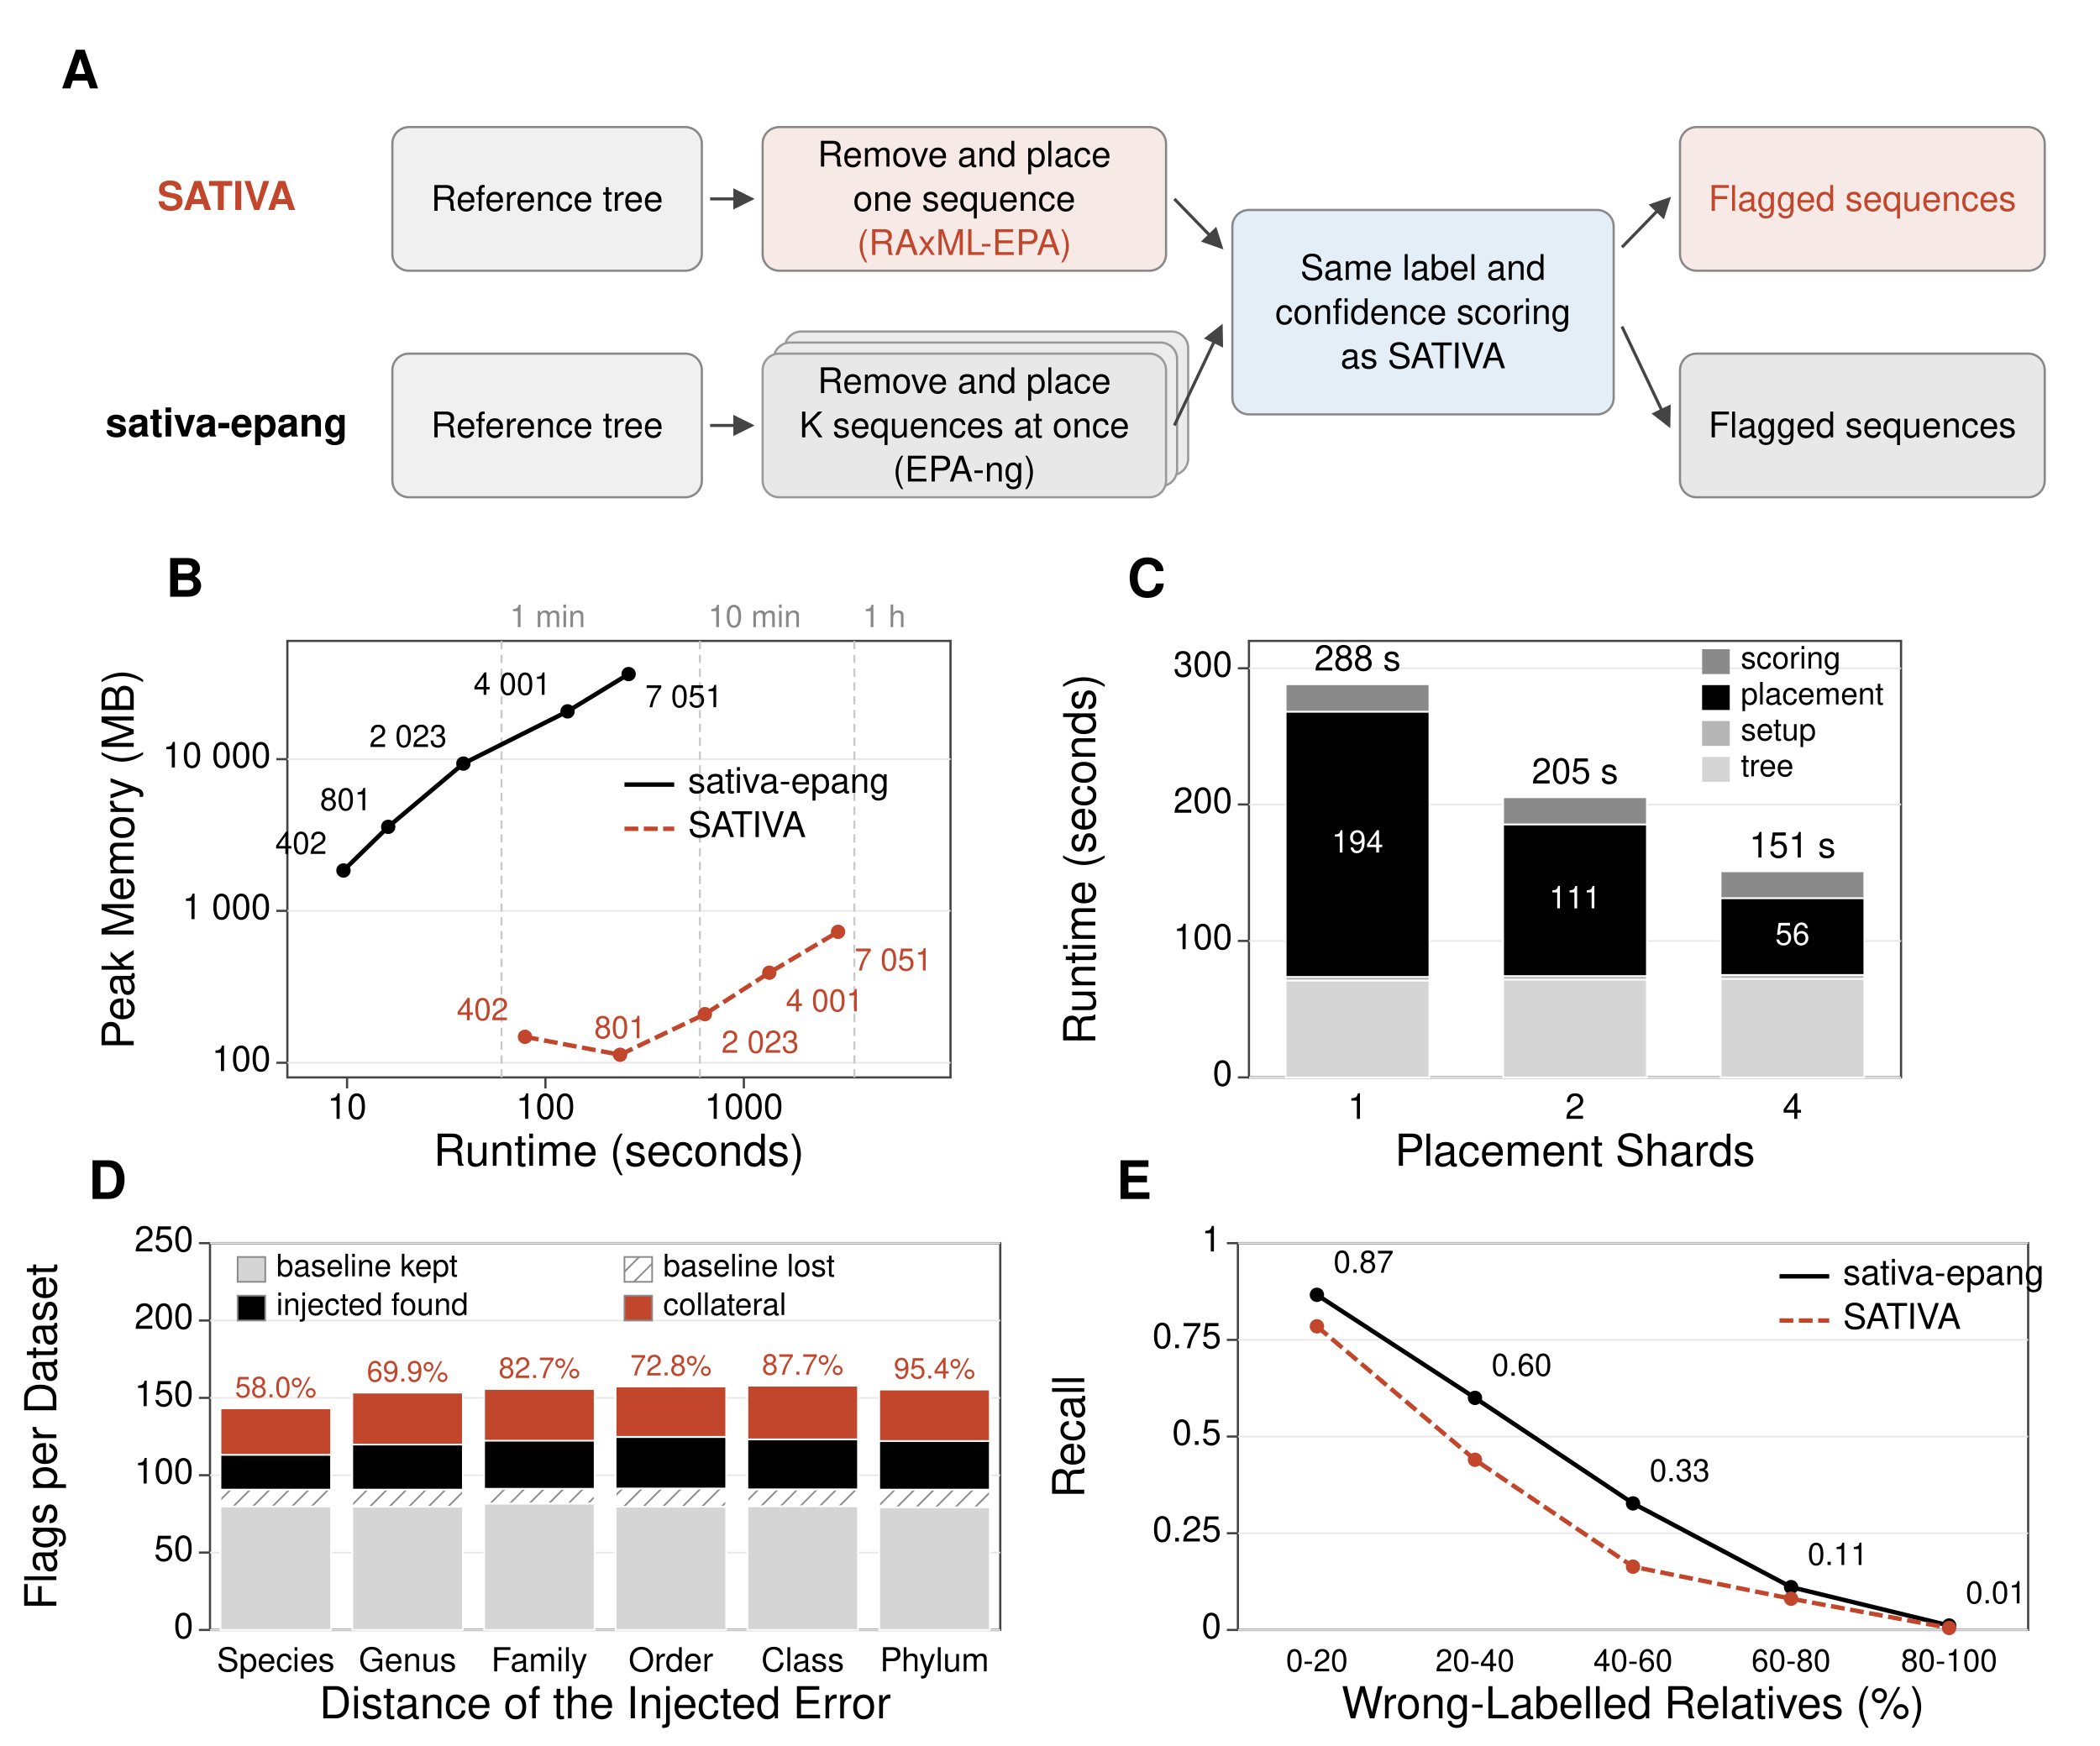
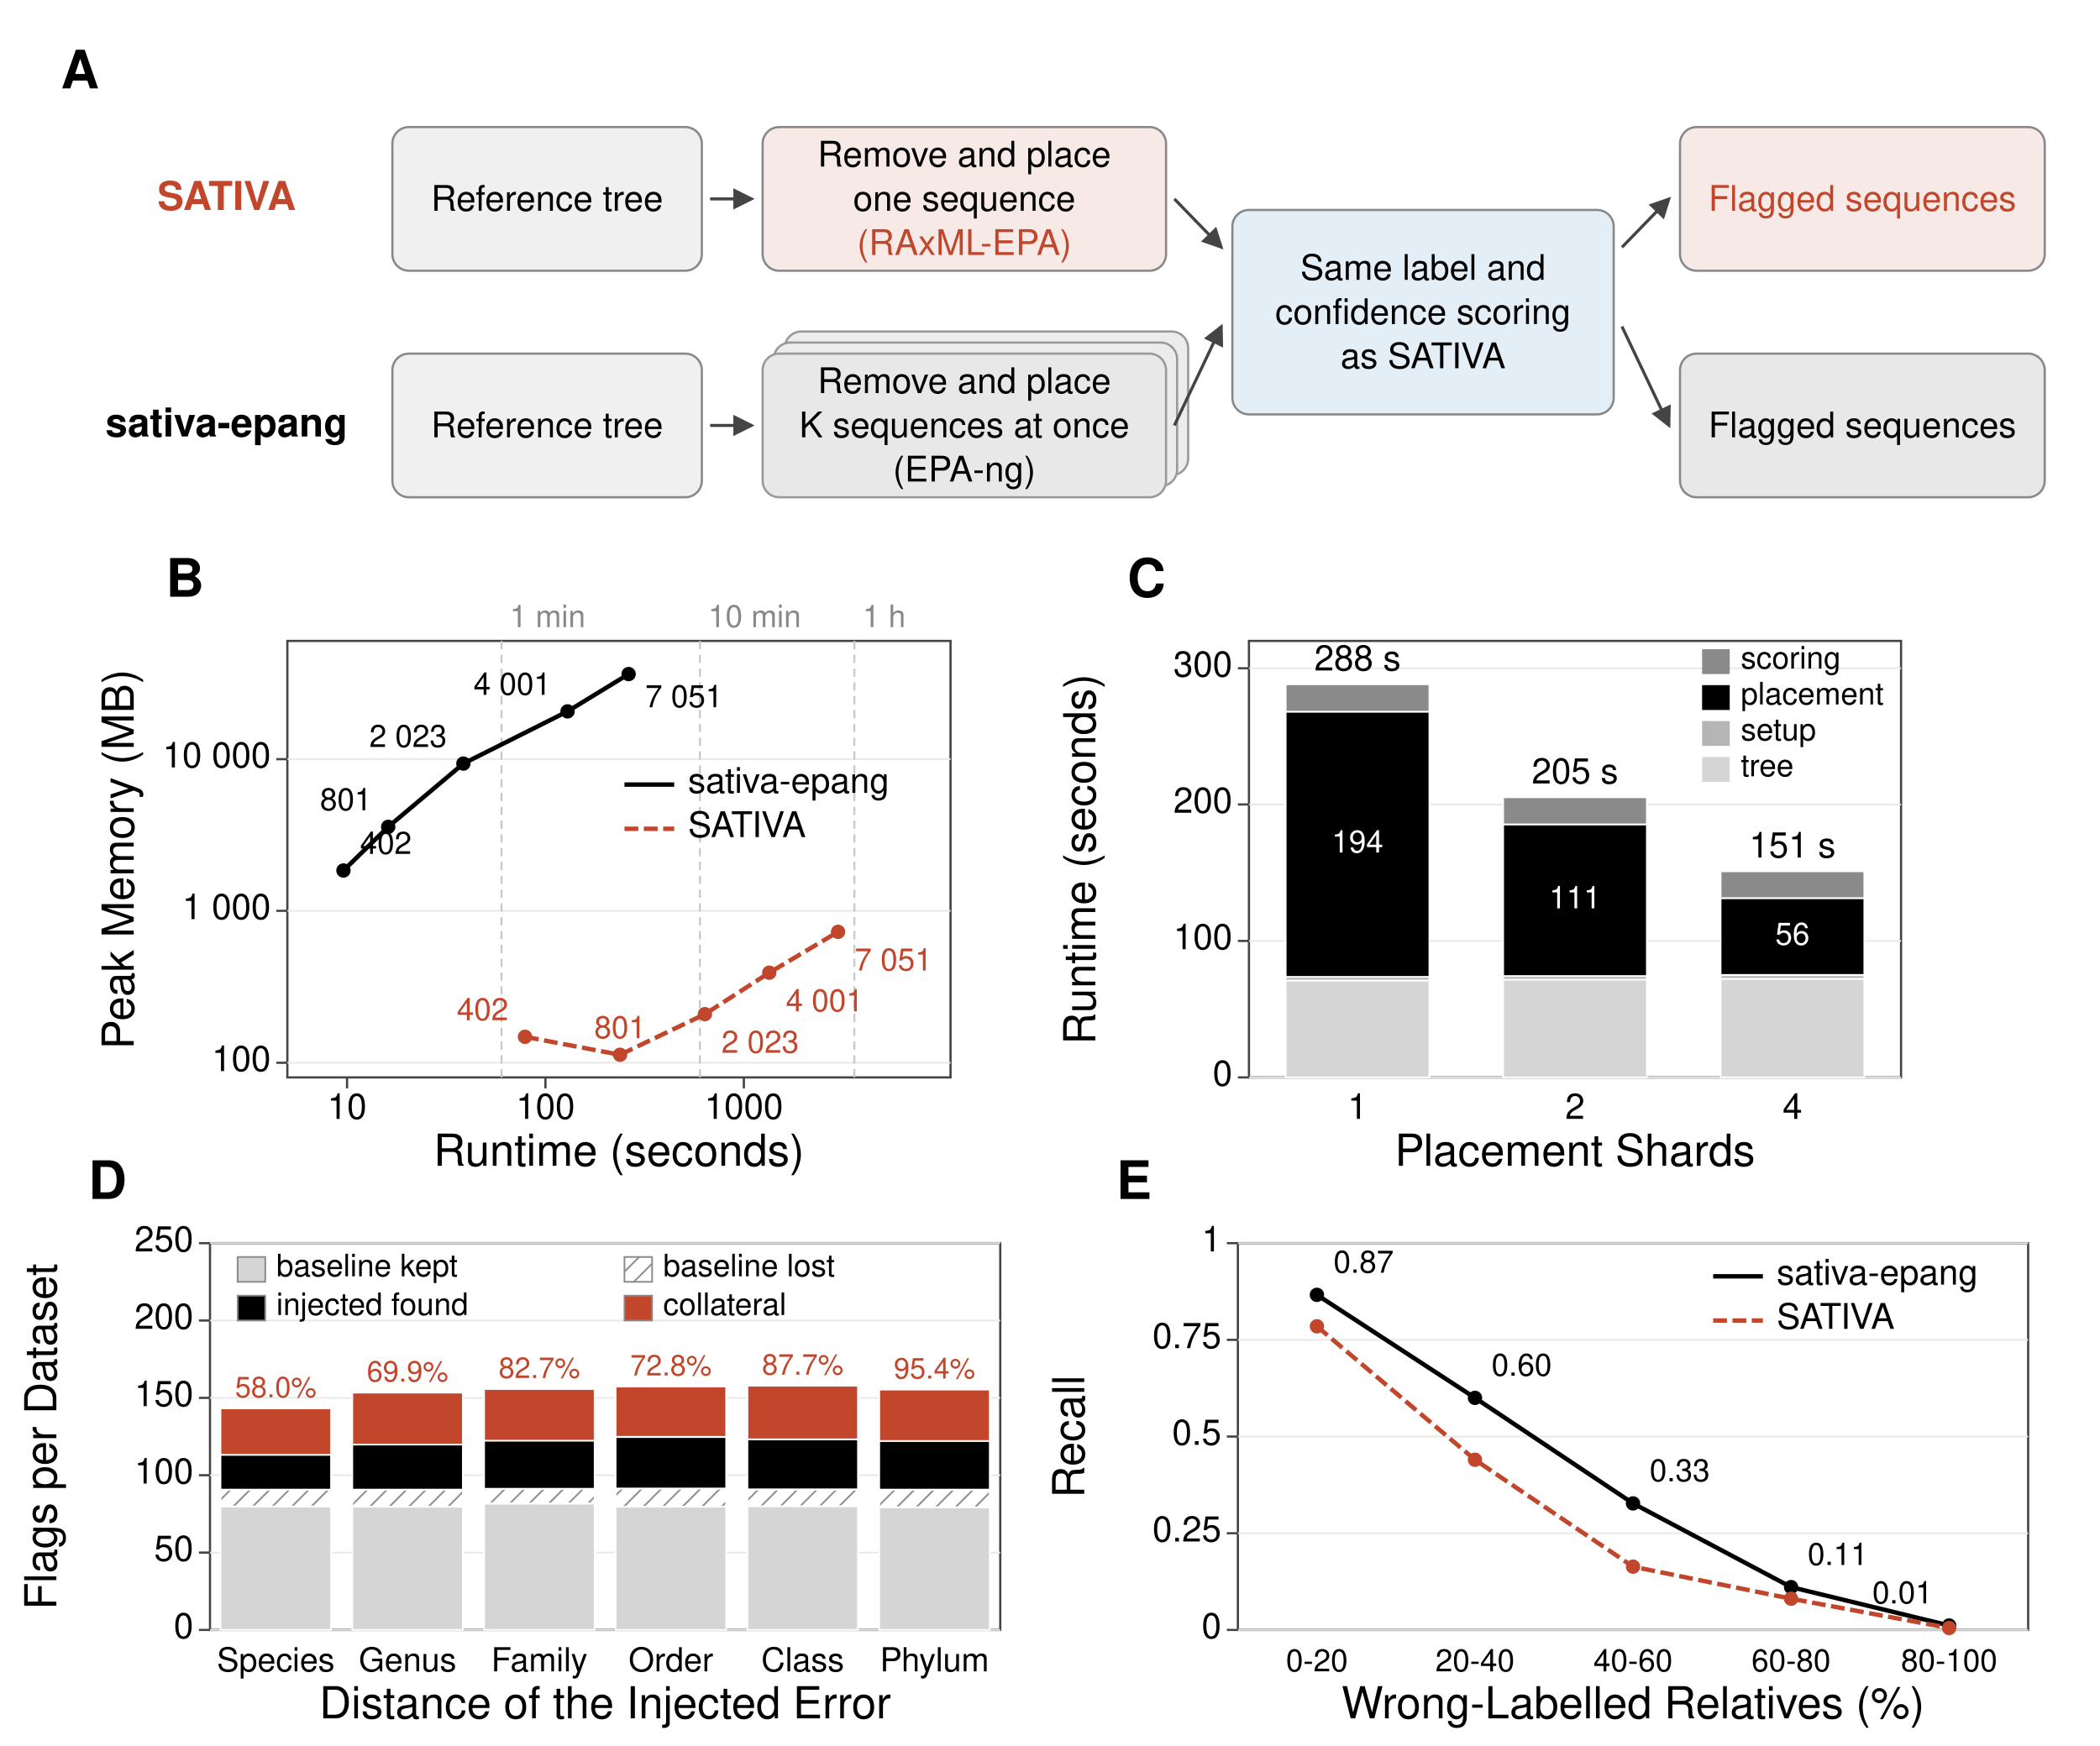
<svg xmlns="http://www.w3.org/2000/svg" width="760" height="632" viewBox="0 0 760 632" font-family="Helvetica,Arial,sans-serif">
  <rect width="760" height="632" fill="#fff" />
  <defs>
    <marker id="head" markerWidth="7" markerHeight="7" refX="6" refY="3.5" orient="auto">
      <path d="M0,0 L7,3.5 L0,7 z" fill="#444" />
    </marker>
  </defs>
  <text x="22.0" y="32.0" font-size="19.2" fill="#000" font-weight="bold" text-anchor="start">A</text>
  <text x="82.0" y="76.0" font-size="14.4" fill="#c1462c" font-weight="bold" text-anchor="middle">SATIVA</text>
  <text x="82.0" y="158.0" font-size="14.4" fill="#000000" font-weight="bold" text-anchor="middle">sativa-epang</text>
  <rect x="142" y="46" width="112" height="52" rx="6" fill="#f0f0f0" stroke="#888" stroke-width="0.8" />
  <text x="198.0" y="76.3" font-size="12.8" fill="#000" font-weight="normal" text-anchor="middle">Reference tree</text>
  <rect x="142" y="128" width="112" height="52" rx="6" fill="#f0f0f0" stroke="#888" stroke-width="0.8" />
  <text x="198.0" y="158.3" font-size="12.8" fill="#000" font-weight="normal" text-anchor="middle">Reference tree</text>
  <rect x="276" y="46" width="146" height="52" rx="6" fill="#f7e9e6" stroke="#888" stroke-width="0.8" />
  <text x="349.0" y="60.3" font-size="12.8" fill="#000" font-weight="normal" text-anchor="middle">Remove and place</text>
  <text x="349.0" y="76.3" font-size="12.8" fill="#000" font-weight="normal" text-anchor="middle">one sequence</text>
  <text x="349.0" y="92.3" font-size="12.8" fill="#c1462c" font-weight="normal" text-anchor="middle">(RAxML-EPA)</text>
  <rect x="284" y="120" width="146" height="52" rx="6" fill="#ececec" stroke="#999" stroke-width="0.8" />
  <rect x="280" y="124" width="146" height="52" rx="6" fill="#ececec" stroke="#999" stroke-width="0.8" />
  <rect x="276" y="128" width="146" height="52" rx="6" fill="#e8e8e8" stroke="#999" stroke-width="0.8" />
  <text x="349.0" y="142.3" font-size="12.8" fill="#000" font-weight="normal" text-anchor="middle">Remove and place</text>
  <text x="349.0" y="158.3" font-size="12.8" fill="#000" font-weight="normal" text-anchor="middle">K sequences at once</text>
  <text x="349.0" y="174.3" font-size="12.8" fill="#000000" font-weight="normal" text-anchor="middle">(EPA-ng)</text>
  <rect x="446" y="76.0" width="138" height="74" rx="6" fill="#e3eef7" stroke="#888" stroke-width="0.8" />
  <text x="515.0" y="101.3" font-size="12.8" fill="#000" font-weight="normal" text-anchor="middle">Same label and</text>
  <text x="515.0" y="117.3" font-size="12.8" fill="#000" font-weight="normal" text-anchor="middle">confidence scoring</text>
  <text x="515.0" y="133.3" font-size="12.8" fill="#000" font-weight="normal" text-anchor="middle">as SATIVA</text>
  <rect x="608" y="46" width="132" height="52" rx="6" fill="#f7e9e6" stroke="#888" stroke-width="0.8" />
  <text x="674.0" y="76.3" font-size="12.8" fill="#c1462c" font-weight="normal" text-anchor="middle">Flagged sequences</text>
  <rect x="608" y="128" width="132" height="52" rx="6" fill="#e8e8e8" stroke="#888" stroke-width="0.8" />
  <text x="674.0" y="158.3" font-size="12.8" fill="#000000" font-weight="normal" text-anchor="middle">Flagged sequences</text>
  <line x1="257.0" y1="72.0" x2="272.0" y2="72.0" stroke="#444" stroke-width="1.1" marker-end="url(#head)" />
  <line x1="425.0" y1="72.0" x2="442.0" y2="89.5" stroke="#444" stroke-width="1.1" marker-end="url(#head)" />
  <line x1="587.0" y1="89.5" x2="604.0" y2="72.0" stroke="#444" stroke-width="1.1" marker-end="url(#head)" />
  <line x1="257.0" y1="154.0" x2="272.0" y2="154.0" stroke="#444" stroke-width="1.1" marker-end="url(#head)" />
  <line x1="425.0" y1="154.0" x2="442.0" y2="118.2" stroke="#444" stroke-width="1.1" marker-end="url(#head)" />
  <line x1="587.0" y1="118.2" x2="604.0" y2="154.0" stroke="#444" stroke-width="1.1" marker-end="url(#head)" />
  <rect x="104" y="232" width="240" height="158" fill="none" stroke="#444" stroke-width="0.8" />
  <text x="60.0" y="216.0" font-size="19.2" fill="#000" font-weight="bold" text-anchor="start">B</text>
  <text x="224.0" y="422.0" font-size="16.0" fill="#000" font-weight="normal" text-anchor="middle">Runtime (seconds)</text>
  <text x="48.4" y="311.0" font-size="16.0" fill="#000" font-weight="normal" text-anchor="middle" transform="rotate(-90 48.4 311.0)">Peak Memory (MB)</text>
  <line x1="125.6" y1="390" x2="125.6" y2="394" stroke="#444" stroke-width="0.8" />
  <text x="125.6" y="405.0" font-size="12.8" fill="#000" font-weight="normal" text-anchor="middle">10</text>
  <line x1="197.4" y1="390" x2="197.4" y2="394" stroke="#444" stroke-width="0.8" />
  <text x="197.4" y="405.0" font-size="12.8" fill="#000" font-weight="normal" text-anchor="middle">100</text>
  <line x1="269.2" y1="390" x2="269.2" y2="394" stroke="#444" stroke-width="0.8" />
  <text x="269.2" y="405.0" font-size="12.8" fill="#000" font-weight="normal" text-anchor="middle">1000</text>
  <line x1="104" y1="384.7" x2="344" y2="384.7" stroke="#e8e8e8" stroke-width="0.6" />
  <line x1="100" y1="384.7" x2="104" y2="384.7" stroke="#444" stroke-width="0.8" />
  <text x="98.0" y="387.7" font-size="12.8" fill="#000" font-weight="normal" text-anchor="end">100</text>
  <line x1="104" y1="329.7" x2="344" y2="329.7" stroke="#e8e8e8" stroke-width="0.6" />
  <line x1="100" y1="329.7" x2="104" y2="329.7" stroke="#444" stroke-width="0.8" />
  <text x="98.0" y="332.7" font-size="12.8" fill="#000" font-weight="normal" text-anchor="end">1 000</text>
  <line x1="104" y1="274.8" x2="344" y2="274.8" stroke="#e8e8e8" stroke-width="0.6" />
  <line x1="100" y1="274.8" x2="104" y2="274.8" stroke="#444" stroke-width="0.8" />
  <text x="98.0" y="277.8" font-size="12.8" fill="#000" font-weight="normal" text-anchor="end">10 000</text>
  <line x1="181.5" y1="232" x2="181.5" y2="390" stroke="#c8c8c8" stroke-width="0.7" stroke-dasharray="3 2" />
  <text x="184.5" y="227.0" font-size="11.2" fill="#888" font-weight="normal" text-anchor="start">1 min</text>
  <line x1="253.3" y1="232" x2="253.3" y2="390" stroke="#c8c8c8" stroke-width="0.7" stroke-dasharray="3 2" />
  <text x="256.3" y="227.0" font-size="11.2" fill="#888" font-weight="normal" text-anchor="start">10 min</text>
  <line x1="309.2" y1="232" x2="309.2" y2="390" stroke="#c8c8c8" stroke-width="0.7" stroke-dasharray="3 2" />
  <text x="312.2" y="227.0" font-size="11.2" fill="#888" font-weight="normal" text-anchor="start">1 h</text>
  <path d="M190.0,375.3 L224.4,381.8 L255.1,367.1 L278.4,352.1 L303.3,337.3" fill="none" stroke="#c1462c" stroke-width="1.6" stroke-dasharray="5 2" />
  <circle cx="190.0" cy="375.3" r="2.6" fill="#c1462c" />
  <circle cx="224.4" cy="381.8" r="2.6" fill="#c1462c" />
  <circle cx="255.1" cy="367.1" r="2.6" fill="#c1462c" />
  <circle cx="278.4" cy="352.1" r="2.6" fill="#c1462c" />
  <circle cx="303.3" cy="337.3" r="2.6" fill="#c1462c" />
  <path d="M124.3,315.1 L140.5,299.3 L167.7,276.4 L205.4,257.5 L227.5,244.0" fill="none" stroke="#000000" stroke-width="1.6" />
  <circle cx="124.3" cy="315.1" r="2.6" fill="#000000" />
  <circle cx="140.5" cy="299.3" r="2.6" fill="#000000" />
  <circle cx="167.7" cy="276.4" r="2.6" fill="#000000" />
  <circle cx="205.4" cy="257.5" r="2.6" fill="#000000" />
  <circle cx="227.5" cy="244.0" r="2.6" fill="#000000" />
-   <text x="118.3" y="309.1" font-size="11.2" fill="#000000" font-weight="normal" text-anchor="end">402</text>
+   <text x="130.3" y="309.1" font-size="11.2" fill="#000000" font-weight="normal" text-anchor="start">402</text>
  <text x="134.5" y="293.3" font-size="11.2" fill="#000000" font-weight="normal" text-anchor="end">801</text>
  <text x="161.7" y="270.4" font-size="11.2" fill="#000000" font-weight="normal" text-anchor="end">2 023</text>
  <text x="199.4" y="251.5" font-size="11.2" fill="#000000" font-weight="normal" text-anchor="end">4 001</text>
  <text x="233.5" y="256.0" font-size="11.2" fill="#000000" font-weight="normal" text-anchor="start">7 051</text>
  <text x="184.0" y="369.3" font-size="11.2" fill="#c1462c" font-weight="normal" text-anchor="end">402</text>
  <text x="224.4" y="375.8" font-size="11.2" fill="#c1462c" font-weight="normal" text-anchor="middle">801</text>
  <text x="261.1" y="381.1" font-size="11.2" fill="#c1462c" font-weight="normal" text-anchor="start">2 023</text>
  <text x="284.4" y="366.1" font-size="11.2" fill="#c1462c" font-weight="normal" text-anchor="start">4 001</text>
  <text x="309.3" y="351.3" font-size="11.2" fill="#c1462c" font-weight="normal" text-anchor="start">7 051</text>
  <line x1="226" y1="284.0" x2="244" y2="284.0" stroke="#000000" stroke-width="1.6" />
  <text x="249.0" y="287.0" font-size="12.8" fill="#000" font-weight="normal" text-anchor="start">sativa-epang</text>
  <line x1="226" y1="300.0" x2="244" y2="300.0" stroke="#c1462c" stroke-width="1.6" stroke-dasharray="5 2" />
  <text x="249.0" y="303.0" font-size="12.8" fill="#000" font-weight="normal" text-anchor="start">SATIVA</text>
  <rect x="452" y="232" width="236" height="158" fill="none" stroke="#444" stroke-width="0.8" />
  <text x="408.0" y="216.0" font-size="19.2" fill="#000" font-weight="bold" text-anchor="start">C</text>
  <text x="570.0" y="422.0" font-size="16.0" fill="#000" font-weight="normal" text-anchor="middle">Placement Shards</text>
  <text x="396.4" y="311.0" font-size="16.0" fill="#000" font-weight="normal" text-anchor="middle" transform="rotate(-90 396.4 311.0)">Runtime (seconds)</text>
  <line x1="452" y1="390.0" x2="688" y2="390.0" stroke="#e8e8e8" stroke-width="0.6" />
  <line x1="448" y1="390.0" x2="452" y2="390.0" stroke="#444" stroke-width="0.8" />
  <text x="446.0" y="393.0" font-size="12.8" fill="#000" font-weight="normal" text-anchor="end">0</text>
  <line x1="452" y1="340.6" x2="688" y2="340.6" stroke="#e8e8e8" stroke-width="0.6" />
  <line x1="448" y1="340.6" x2="452" y2="340.6" stroke="#444" stroke-width="0.8" />
  <text x="446.0" y="343.6" font-size="12.8" fill="#000" font-weight="normal" text-anchor="end">100</text>
  <line x1="452" y1="291.2" x2="688" y2="291.2" stroke="#e8e8e8" stroke-width="0.6" />
  <line x1="448" y1="291.2" x2="452" y2="291.2" stroke="#444" stroke-width="0.8" />
  <text x="446.0" y="294.2" font-size="12.8" fill="#000" font-weight="normal" text-anchor="end">200</text>
  <line x1="452" y1="241.9" x2="688" y2="241.9" stroke="#e8e8e8" stroke-width="0.6" />
  <line x1="448" y1="241.9" x2="452" y2="241.9" stroke="#444" stroke-width="0.8" />
  <text x="446.0" y="244.9" font-size="12.8" fill="#000" font-weight="normal" text-anchor="end">300</text>
  <rect x="465.3" y="354.9" width="52" height="35.1" fill="#d5d5d5" stroke="#fff" stroke-width="0.6" />
  <rect x="465.3" y="353.6" width="52" height="1.3" fill="#b5b5b5" stroke="#fff" stroke-width="0.6" />
  <rect x="465.3" y="257.6" width="52" height="96.0" fill="#000000" stroke="#fff" stroke-width="0.6" />
  <rect x="465.3" y="247.7" width="52" height="9.9" fill="#8a8a8a" stroke="#fff" stroke-width="0.6" />
  <text x="491.3" y="405.0" font-size="12.8" fill="#000" font-weight="normal" text-anchor="middle">1</text>
  <text x="491.3" y="242.7" font-size="12.8" fill="#000" font-weight="normal" text-anchor="middle">288 s</text>
  <text x="491.3" y="308.6" font-size="11.2" fill="#fff" font-weight="normal" text-anchor="middle">194</text>
  <rect x="544.0" y="354.5" width="52" height="35.5" fill="#d5d5d5" stroke="#fff" stroke-width="0.6" />
  <rect x="544.0" y="353.3" width="52" height="1.3" fill="#b5b5b5" stroke="#fff" stroke-width="0.6" />
  <rect x="544.0" y="298.4" width="52" height="54.9" fill="#000000" stroke="#fff" stroke-width="0.6" />
  <rect x="544.0" y="288.6" width="52" height="9.8" fill="#8a8a8a" stroke="#fff" stroke-width="0.6" />
  <text x="570.0" y="405.0" font-size="12.8" fill="#000" font-weight="normal" text-anchor="middle">2</text>
  <text x="570.0" y="283.6" font-size="12.8" fill="#000" font-weight="normal" text-anchor="middle">205 s</text>
  <text x="570.0" y="328.8" font-size="11.2" fill="#fff" font-weight="normal" text-anchor="middle">111</text>
  <rect x="622.7" y="354.3" width="52" height="35.7" fill="#d5d5d5" stroke="#fff" stroke-width="0.6" />
  <rect x="622.7" y="353.0" width="52" height="1.3" fill="#b5b5b5" stroke="#fff" stroke-width="0.6" />
  <rect x="622.7" y="325.1" width="52" height="27.8" fill="#000000" stroke="#fff" stroke-width="0.6" />
  <rect x="622.7" y="315.4" width="52" height="9.7" fill="#8a8a8a" stroke="#fff" stroke-width="0.6" />
  <text x="648.7" y="405.0" font-size="12.8" fill="#000" font-weight="normal" text-anchor="middle">4</text>
  <text x="648.7" y="310.4" font-size="12.8" fill="#000" font-weight="normal" text-anchor="middle">151 s</text>
  <text x="648.7" y="342.0" font-size="11.2" fill="#fff" font-weight="normal" text-anchor="middle">56</text>
  <rect x="616" y="235" width="10" height="9" fill="#8a8a8a" />
  <text x="630.0" y="242.0" font-size="11.2" fill="#000" font-weight="normal" text-anchor="start">scoring</text>
  <rect x="616" y="248" width="10" height="9" fill="#000000" />
  <text x="630.0" y="255.0" font-size="11.2" fill="#000" font-weight="normal" text-anchor="start">placement</text>
  <rect x="616" y="261" width="10" height="9" fill="#b5b5b5" />
  <text x="630.0" y="268.0" font-size="11.2" fill="#000" font-weight="normal" text-anchor="start">setup</text>
  <rect x="616" y="274" width="10" height="9" fill="#d5d5d5" />
  <text x="630.0" y="281.0" font-size="11.2" fill="#000" font-weight="normal" text-anchor="start">tree</text>
  <defs>
    <pattern id="hatch" width="5" height="5" patternUnits="userSpaceOnUse" patternTransform="rotate(45)">
      <line x1="0" y1="0" x2="0" y2="5" stroke="#888" stroke-width="1.2" />
    </pattern>
  </defs>
  <rect x="76" y="450" width="286" height="140" fill="none" stroke="#444" stroke-width="0.8" />
  <text x="32.0" y="434.0" font-size="19.2" fill="#000" font-weight="bold" text-anchor="start">D</text>
  <text x="219.0" y="622.0" font-size="16.0" fill="#000" font-weight="normal" text-anchor="middle">Distance of the Injected Error</text>
  <text x="20.4" y="520.0" font-size="16.0" fill="#000" font-weight="normal" text-anchor="middle" transform="rotate(-90 20.4 520.0)">Flags per Dataset</text>
  <line x1="76" y1="590.0" x2="362" y2="590.0" stroke="#e8e8e8" stroke-width="0.6" />
  <line x1="72" y1="590.0" x2="76" y2="590.0" stroke="#444" stroke-width="0.8" />
  <text x="70.0" y="593.0" font-size="12.8" fill="#000" font-weight="normal" text-anchor="end">0</text>
  <line x1="76" y1="562.0" x2="362" y2="562.0" stroke="#e8e8e8" stroke-width="0.6" />
  <line x1="72" y1="562.0" x2="76" y2="562.0" stroke="#444" stroke-width="0.8" />
  <text x="70.0" y="565.0" font-size="12.8" fill="#000" font-weight="normal" text-anchor="end">50</text>
  <line x1="76" y1="534.0" x2="362" y2="534.0" stroke="#e8e8e8" stroke-width="0.6" />
  <line x1="72" y1="534.0" x2="76" y2="534.0" stroke="#444" stroke-width="0.8" />
  <text x="70.0" y="537.0" font-size="12.8" fill="#000" font-weight="normal" text-anchor="end">100</text>
  <line x1="76" y1="506.0" x2="362" y2="506.0" stroke="#e8e8e8" stroke-width="0.6" />
  <line x1="72" y1="506.0" x2="76" y2="506.0" stroke="#444" stroke-width="0.8" />
  <text x="70.0" y="509.0" font-size="12.8" fill="#000" font-weight="normal" text-anchor="end">150</text>
  <line x1="76" y1="478.0" x2="362" y2="478.0" stroke="#e8e8e8" stroke-width="0.6" />
  <line x1="72" y1="478.0" x2="76" y2="478.0" stroke="#444" stroke-width="0.8" />
  <text x="70.0" y="481.0" font-size="12.8" fill="#000" font-weight="normal" text-anchor="end">200</text>
  <line x1="76" y1="450.0" x2="362" y2="450.0" stroke="#e8e8e8" stroke-width="0.6" />
  <line x1="72" y1="450.0" x2="76" y2="450.0" stroke="#444" stroke-width="0.8" />
  <text x="70.0" y="453.0" font-size="12.8" fill="#000" font-weight="normal" text-anchor="end">250</text>
  <rect x="79.8" y="545.3" width="40" height="44.7" fill="#d5d5d5" stroke="#fff" stroke-width="0.6" />
  <rect x="79.8" y="539.2" width="40" height="6.1" fill="url(#hatch)" stroke="#fff" stroke-width="0.6" />
  <rect x="79.8" y="526.6" width="40" height="12.6" fill="#000000" stroke="#fff" stroke-width="0.6" />
  <rect x="79.8" y="509.8" width="40" height="16.8" fill="#c1462c" stroke="#fff" stroke-width="0.6" />
  <text x="99.8" y="605.0" font-size="12.0" fill="#000" font-weight="normal" text-anchor="middle">Species</text>
  <text x="99.8" y="505.8" font-size="10.4" fill="#c1462c" font-weight="normal" text-anchor="middle">58.0%</text>
  <rect x="127.5" y="545.4" width="40" height="44.6" fill="#d5d5d5" stroke="#fff" stroke-width="0.6" />
  <rect x="127.5" y="539.2" width="40" height="6.2" fill="url(#hatch)" stroke="#fff" stroke-width="0.6" />
  <rect x="127.5" y="522.9" width="40" height="16.3" fill="#000000" stroke="#fff" stroke-width="0.6" />
  <rect x="127.5" y="504.1" width="40" height="18.8" fill="#c1462c" stroke="#fff" stroke-width="0.6" />
  <text x="147.5" y="605.0" font-size="12.0" fill="#000" font-weight="normal" text-anchor="middle">Genus</text>
  <text x="147.5" y="500.1" font-size="10.4" fill="#c1462c" font-weight="normal" text-anchor="middle">69.9%</text>
  <rect x="175.2" y="544.3" width="40" height="45.7" fill="#d5d5d5" stroke="#fff" stroke-width="0.6" />
  <rect x="175.2" y="538.9" width="40" height="5.3" fill="url(#hatch)" stroke="#fff" stroke-width="0.6" />
  <rect x="175.2" y="521.4" width="40" height="17.5" fill="#000000" stroke="#fff" stroke-width="0.6" />
  <rect x="175.2" y="502.8" width="40" height="18.7" fill="#c1462c" stroke="#fff" stroke-width="0.6" />
  <text x="195.2" y="605.0" font-size="12.0" fill="#000" font-weight="normal" text-anchor="middle">Family</text>
  <text x="195.2" y="498.8" font-size="10.4" fill="#c1462c" font-weight="normal" text-anchor="middle">82.7%</text>
  <rect x="222.8" y="545.3" width="40" height="44.7" fill="#d5d5d5" stroke="#fff" stroke-width="0.6" />
  <rect x="222.8" y="538.8" width="40" height="6.6" fill="url(#hatch)" stroke="#fff" stroke-width="0.6" />
  <rect x="222.8" y="520.2" width="40" height="18.6" fill="#000000" stroke="#fff" stroke-width="0.6" />
  <rect x="222.8" y="501.9" width="40" height="18.2" fill="#c1462c" stroke="#fff" stroke-width="0.6" />
  <text x="242.8" y="605.0" font-size="12.0" fill="#000" font-weight="normal" text-anchor="middle">Order</text>
  <text x="242.8" y="497.9" font-size="10.4" fill="#c1462c" font-weight="normal" text-anchor="middle">72.8%</text>
  <rect x="270.5" y="545.2" width="40" height="44.8" fill="#d5d5d5" stroke="#fff" stroke-width="0.6" />
  <rect x="270.5" y="539.2" width="40" height="6.0" fill="url(#hatch)" stroke="#fff" stroke-width="0.6" />
  <rect x="270.5" y="521.0" width="40" height="18.1" fill="#000000" stroke="#fff" stroke-width="0.6" />
  <rect x="270.5" y="501.6" width="40" height="19.4" fill="#c1462c" stroke="#fff" stroke-width="0.6" />
  <text x="290.5" y="605.0" font-size="12.0" fill="#000" font-weight="normal" text-anchor="middle">Class</text>
  <text x="290.5" y="497.6" font-size="10.4" fill="#c1462c" font-weight="normal" text-anchor="middle">87.7%</text>
  <rect x="318.2" y="545.5" width="40" height="44.5" fill="#d5d5d5" stroke="#fff" stroke-width="0.6" />
  <rect x="318.2" y="539.2" width="40" height="6.4" fill="url(#hatch)" stroke="#fff" stroke-width="0.6" />
  <rect x="318.2" y="521.6" width="40" height="17.6" fill="#000000" stroke="#fff" stroke-width="0.6" />
  <rect x="318.2" y="503.0" width="40" height="18.6" fill="#c1462c" stroke="#fff" stroke-width="0.6" />
  <text x="338.2" y="605.0" font-size="12.0" fill="#000" font-weight="normal" text-anchor="middle">Phylum</text>
  <text x="338.2" y="499.0" font-size="10.4" fill="#c1462c" font-weight="normal" text-anchor="middle">95.4%</text>
  <rect x="86" y="455.0" width="10" height="9" fill="#d5d5d5" stroke="#8a8a8a" stroke-width="0.6" />
  <text x="100.0" y="462.0" font-size="11.2" fill="#000" font-weight="normal" text-anchor="start">baseline kept</text>
  <rect x="226" y="455.0" width="10" height="9" fill="url(#hatch)" stroke="#8a8a8a" stroke-width="0.6" />
  <text x="240.0" y="462.0" font-size="11.2" fill="#000" font-weight="normal" text-anchor="start">baseline lost</text>
  <rect x="86" y="469.0" width="10" height="9" fill="#000000" stroke="#8a8a8a" stroke-width="0.6" />
  <text x="100.0" y="476.0" font-size="11.2" fill="#000" font-weight="normal" text-anchor="start">injected found</text>
  <rect x="226" y="469.0" width="10" height="9" fill="#c1462c" stroke="#8a8a8a" stroke-width="0.6" />
  <text x="240.0" y="476.0" font-size="11.2" fill="#000" font-weight="normal" text-anchor="start">collateral</text>
  <rect x="448" y="450" width="286" height="140" fill="none" stroke="#444" stroke-width="0.8" />
  <text x="404.0" y="434.0" font-size="19.2" fill="#000" font-weight="bold" text-anchor="start">E</text>
  <text x="591.0" y="622.0" font-size="16.0" fill="#000" font-weight="normal" text-anchor="middle">Wrong-Labelled Relatives (%)</text>
  <text x="392.4" y="520.0" font-size="16.0" fill="#000" font-weight="normal" text-anchor="middle" transform="rotate(-90 392.4 520.0)">Recall</text>
  <line x1="448" y1="590.0" x2="734" y2="590.0" stroke="#e8e8e8" stroke-width="0.6" />
  <line x1="444" y1="590.0" x2="448" y2="590.0" stroke="#444" stroke-width="0.8" />
  <text x="442.0" y="593.0" font-size="12.8" fill="#000" font-weight="normal" text-anchor="end">0</text>
  <line x1="448" y1="555.0" x2="734" y2="555.0" stroke="#e8e8e8" stroke-width="0.6" />
  <line x1="444" y1="555.0" x2="448" y2="555.0" stroke="#444" stroke-width="0.8" />
  <text x="442.0" y="558.0" font-size="12.8" fill="#000" font-weight="normal" text-anchor="end">0.25</text>
  <line x1="448" y1="520.0" x2="734" y2="520.0" stroke="#e8e8e8" stroke-width="0.6" />
  <line x1="444" y1="520.0" x2="448" y2="520.0" stroke="#444" stroke-width="0.8" />
  <text x="442.0" y="523.0" font-size="12.8" fill="#000" font-weight="normal" text-anchor="end">0.5</text>
  <line x1="448" y1="485.0" x2="734" y2="485.0" stroke="#e8e8e8" stroke-width="0.6" />
  <line x1="444" y1="485.0" x2="448" y2="485.0" stroke="#444" stroke-width="0.8" />
  <text x="442.0" y="488.0" font-size="12.8" fill="#000" font-weight="normal" text-anchor="end">0.75</text>
  <line x1="448" y1="450.0" x2="734" y2="450.0" stroke="#e8e8e8" stroke-width="0.6" />
  <line x1="444" y1="450.0" x2="448" y2="450.0" stroke="#444" stroke-width="0.8" />
  <text x="442.0" y="453.0" font-size="12.8" fill="#000" font-weight="normal" text-anchor="end">1</text>
  <path d="M476.6,468.7 L533.8,506.0 L591.0,544.2 L648.2,574.5 L705.4,588.4" fill="none" stroke="#000000" stroke-width="1.6" />
  <circle cx="476.6" cy="468.7" r="2.6" fill="#000000" />
  <circle cx="533.8" cy="506.0" r="2.6" fill="#000000" />
  <circle cx="591.0" cy="544.2" r="2.6" fill="#000000" />
  <circle cx="648.2" cy="574.5" r="2.6" fill="#000000" />
  <circle cx="705.4" cy="588.4" r="2.6" fill="#000000" />
  <text x="482.6" y="460.7" font-size="11.2" fill="#000000" font-weight="normal" text-anchor="start">0.87</text>
  <text x="539.8" y="498.0" font-size="11.2" fill="#000000" font-weight="normal" text-anchor="start">0.60</text>
  <text x="597.0" y="536.2" font-size="11.2" fill="#000000" font-weight="normal" text-anchor="start">0.33</text>
  <text x="654.2" y="566.5" font-size="11.2" fill="#000000" font-weight="normal" text-anchor="start">0.11</text>
-   <text x="711.4" y="580.4" font-size="11.2" fill="#000000" font-weight="normal" text-anchor="start">0.01</text>
+   <text x="699.4" y="580.4" font-size="11.2" fill="#000000" font-weight="normal" text-anchor="end">0.01</text>
  <path d="M476.6,480.1 L533.8,528.4 L591.0,567.1 L648.2,578.7 L705.4,589.3" fill="none" stroke="#c1462c" stroke-width="1.6" stroke-dasharray="5 2" />
  <circle cx="476.6" cy="480.1" r="2.6" fill="#c1462c" />
  <circle cx="533.8" cy="528.4" r="2.6" fill="#c1462c" />
  <circle cx="591.0" cy="567.1" r="2.6" fill="#c1462c" />
  <circle cx="648.2" cy="578.7" r="2.6" fill="#c1462c" />
  <circle cx="705.4" cy="589.3" r="2.6" fill="#c1462c" />
  <text x="476.6" y="605.0" font-size="11.2" fill="#000" font-weight="normal" text-anchor="middle">0-20</text>
  <text x="533.8" y="605.0" font-size="11.2" fill="#000" font-weight="normal" text-anchor="middle">20-40</text>
  <text x="591.0" y="605.0" font-size="11.2" fill="#000" font-weight="normal" text-anchor="middle">40-60</text>
  <text x="648.2" y="605.0" font-size="11.2" fill="#000" font-weight="normal" text-anchor="middle">60-80</text>
  <text x="705.4" y="605.0" font-size="11.2" fill="#000" font-weight="normal" text-anchor="middle">80-100</text>
-   <line x1="644" y1="462.0" x2="662" y2="462.0" stroke="#000000" stroke-width="1.6" />
-   <text x="667.0" y="465.0" font-size="12.8" fill="#000" font-weight="normal" text-anchor="start">sativa-epang</text>
-   <line x1="644" y1="478.0" x2="662" y2="478.0" stroke="#c1462c" stroke-width="1.6" stroke-dasharray="5 2" />
-   <text x="667.0" y="481.0" font-size="12.8" fill="#000" font-weight="normal" text-anchor="start">SATIVA</text>
+   <line x1="620" y1="462.0" x2="638" y2="462.0" stroke="#000000" stroke-width="1.6" />
+   <text x="643.0" y="465.0" font-size="12.8" fill="#000" font-weight="normal" text-anchor="start">sativa-epang</text>
+   <line x1="620" y1="478.0" x2="638" y2="478.0" stroke="#c1462c" stroke-width="1.6" stroke-dasharray="5 2" />
+   <text x="643.0" y="481.0" font-size="12.8" fill="#000" font-weight="normal" text-anchor="start">SATIVA</text>
</svg>
